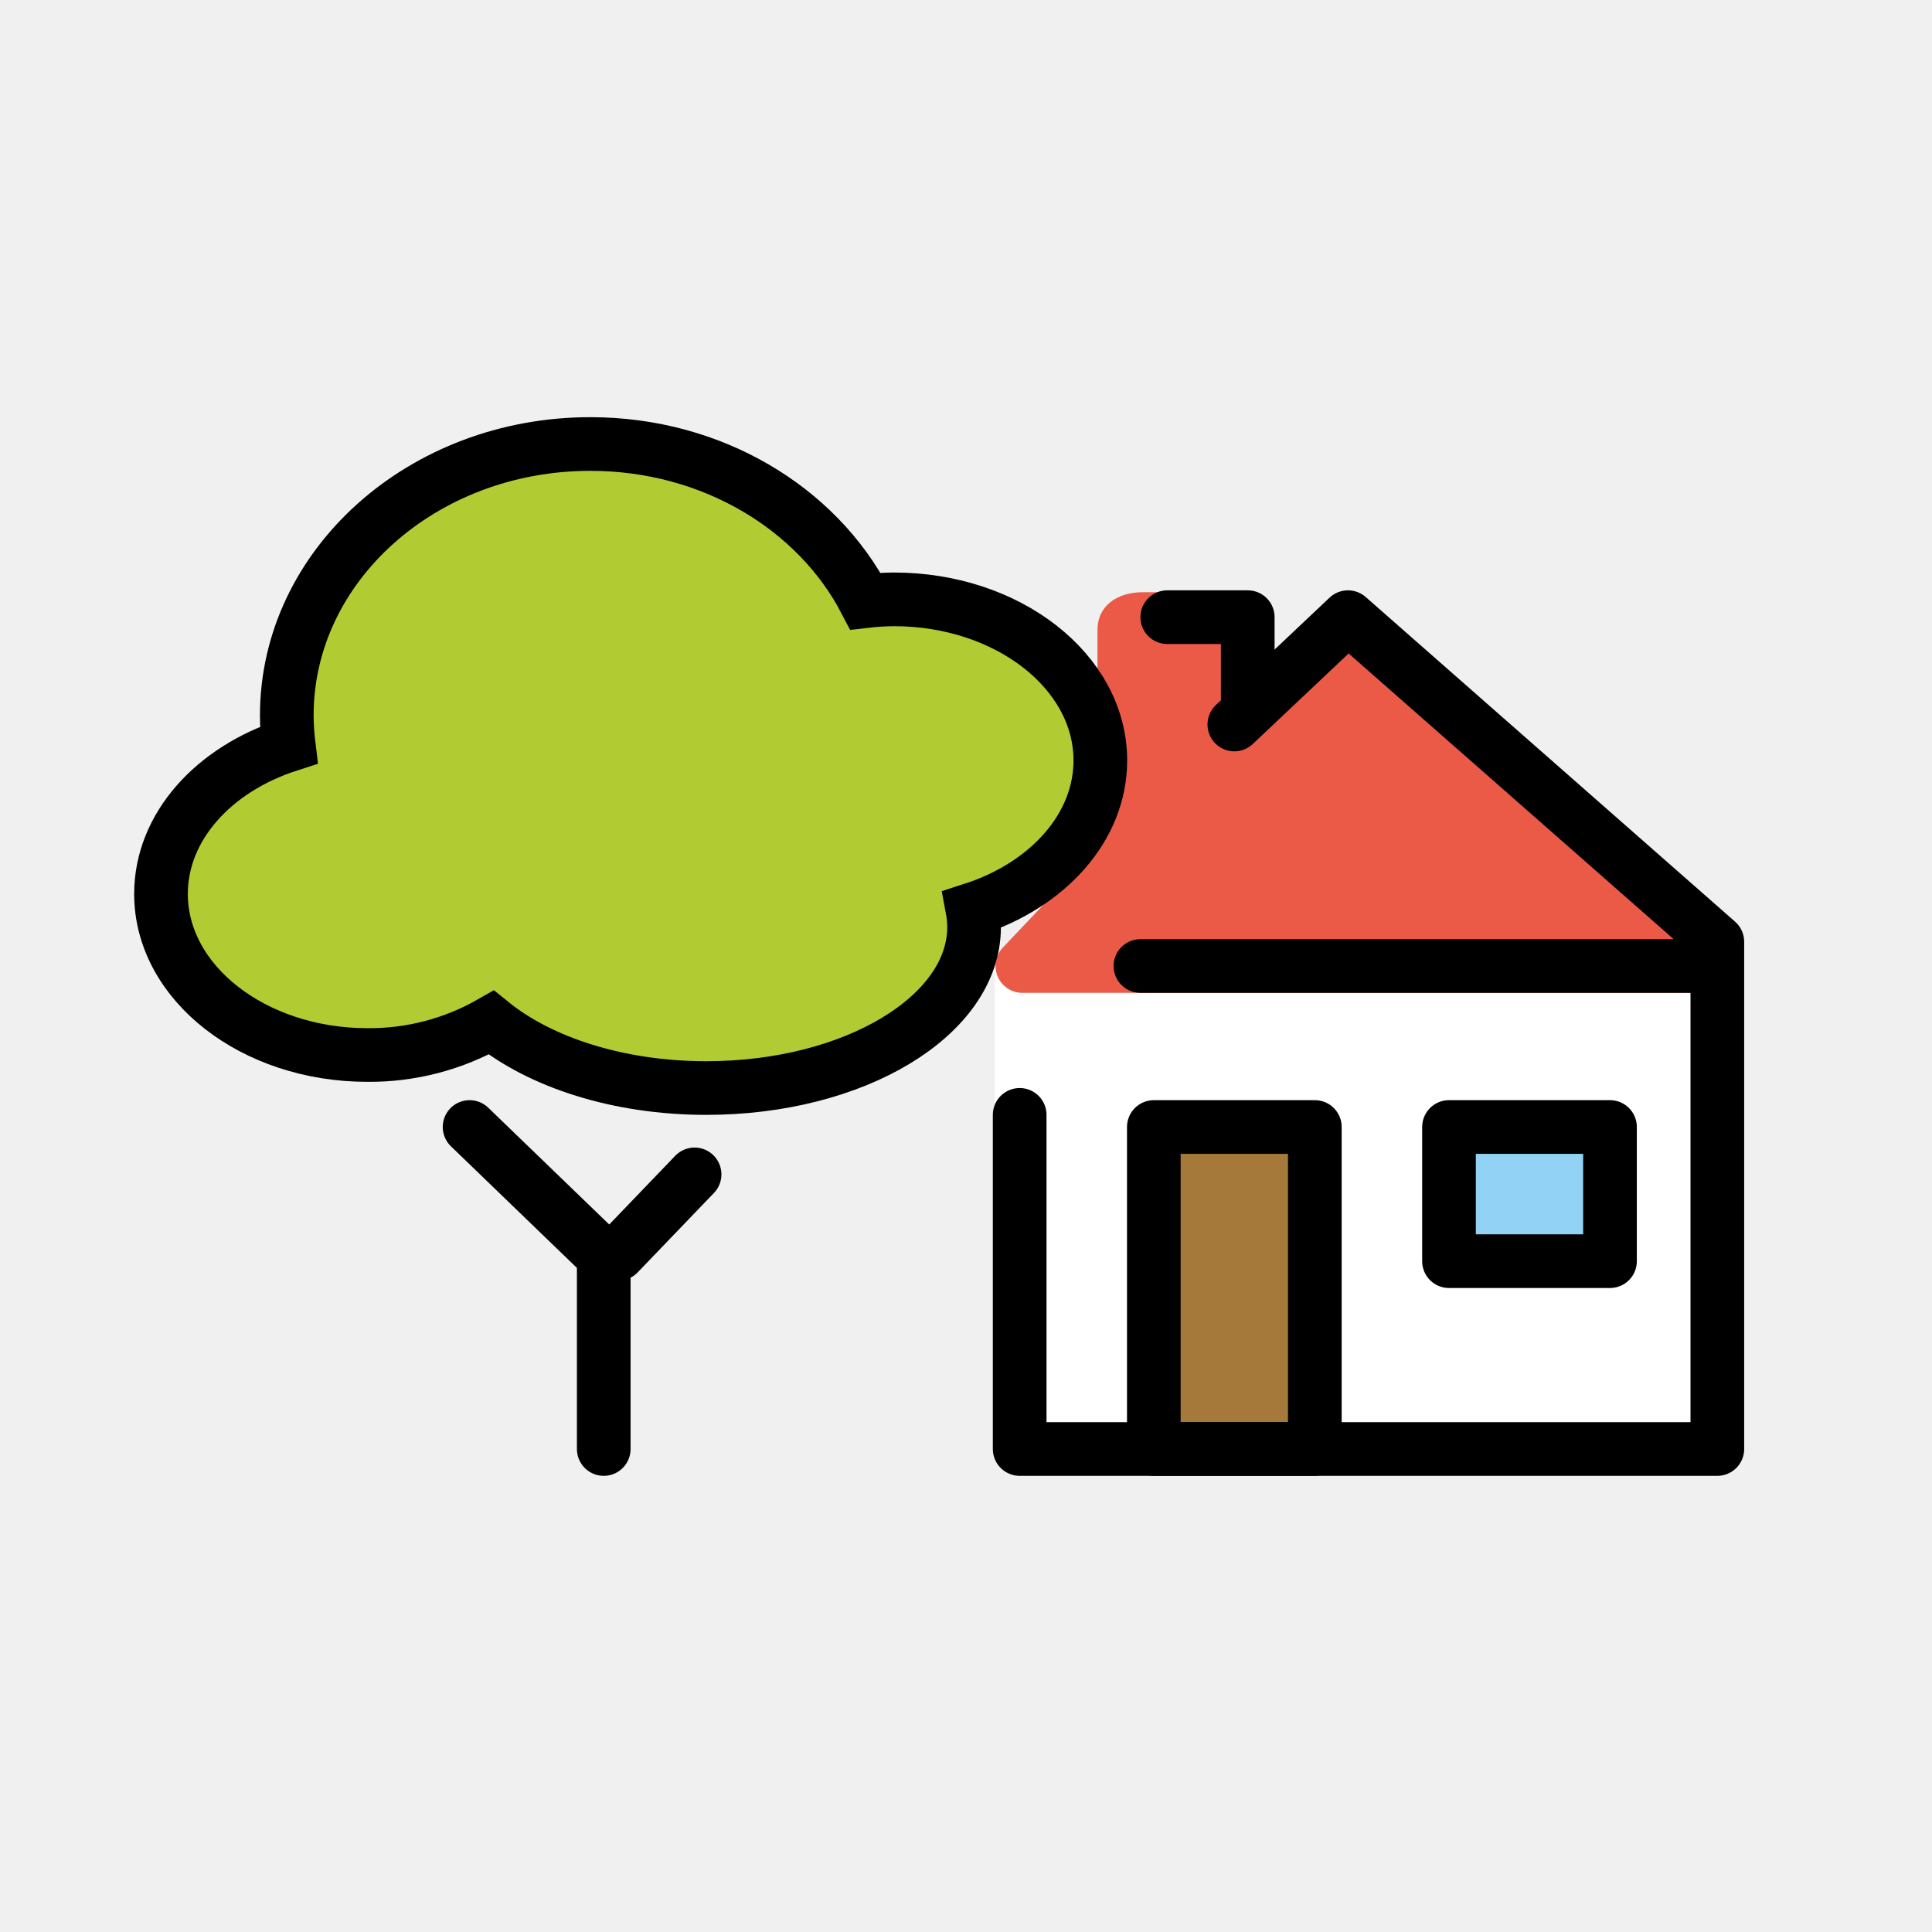
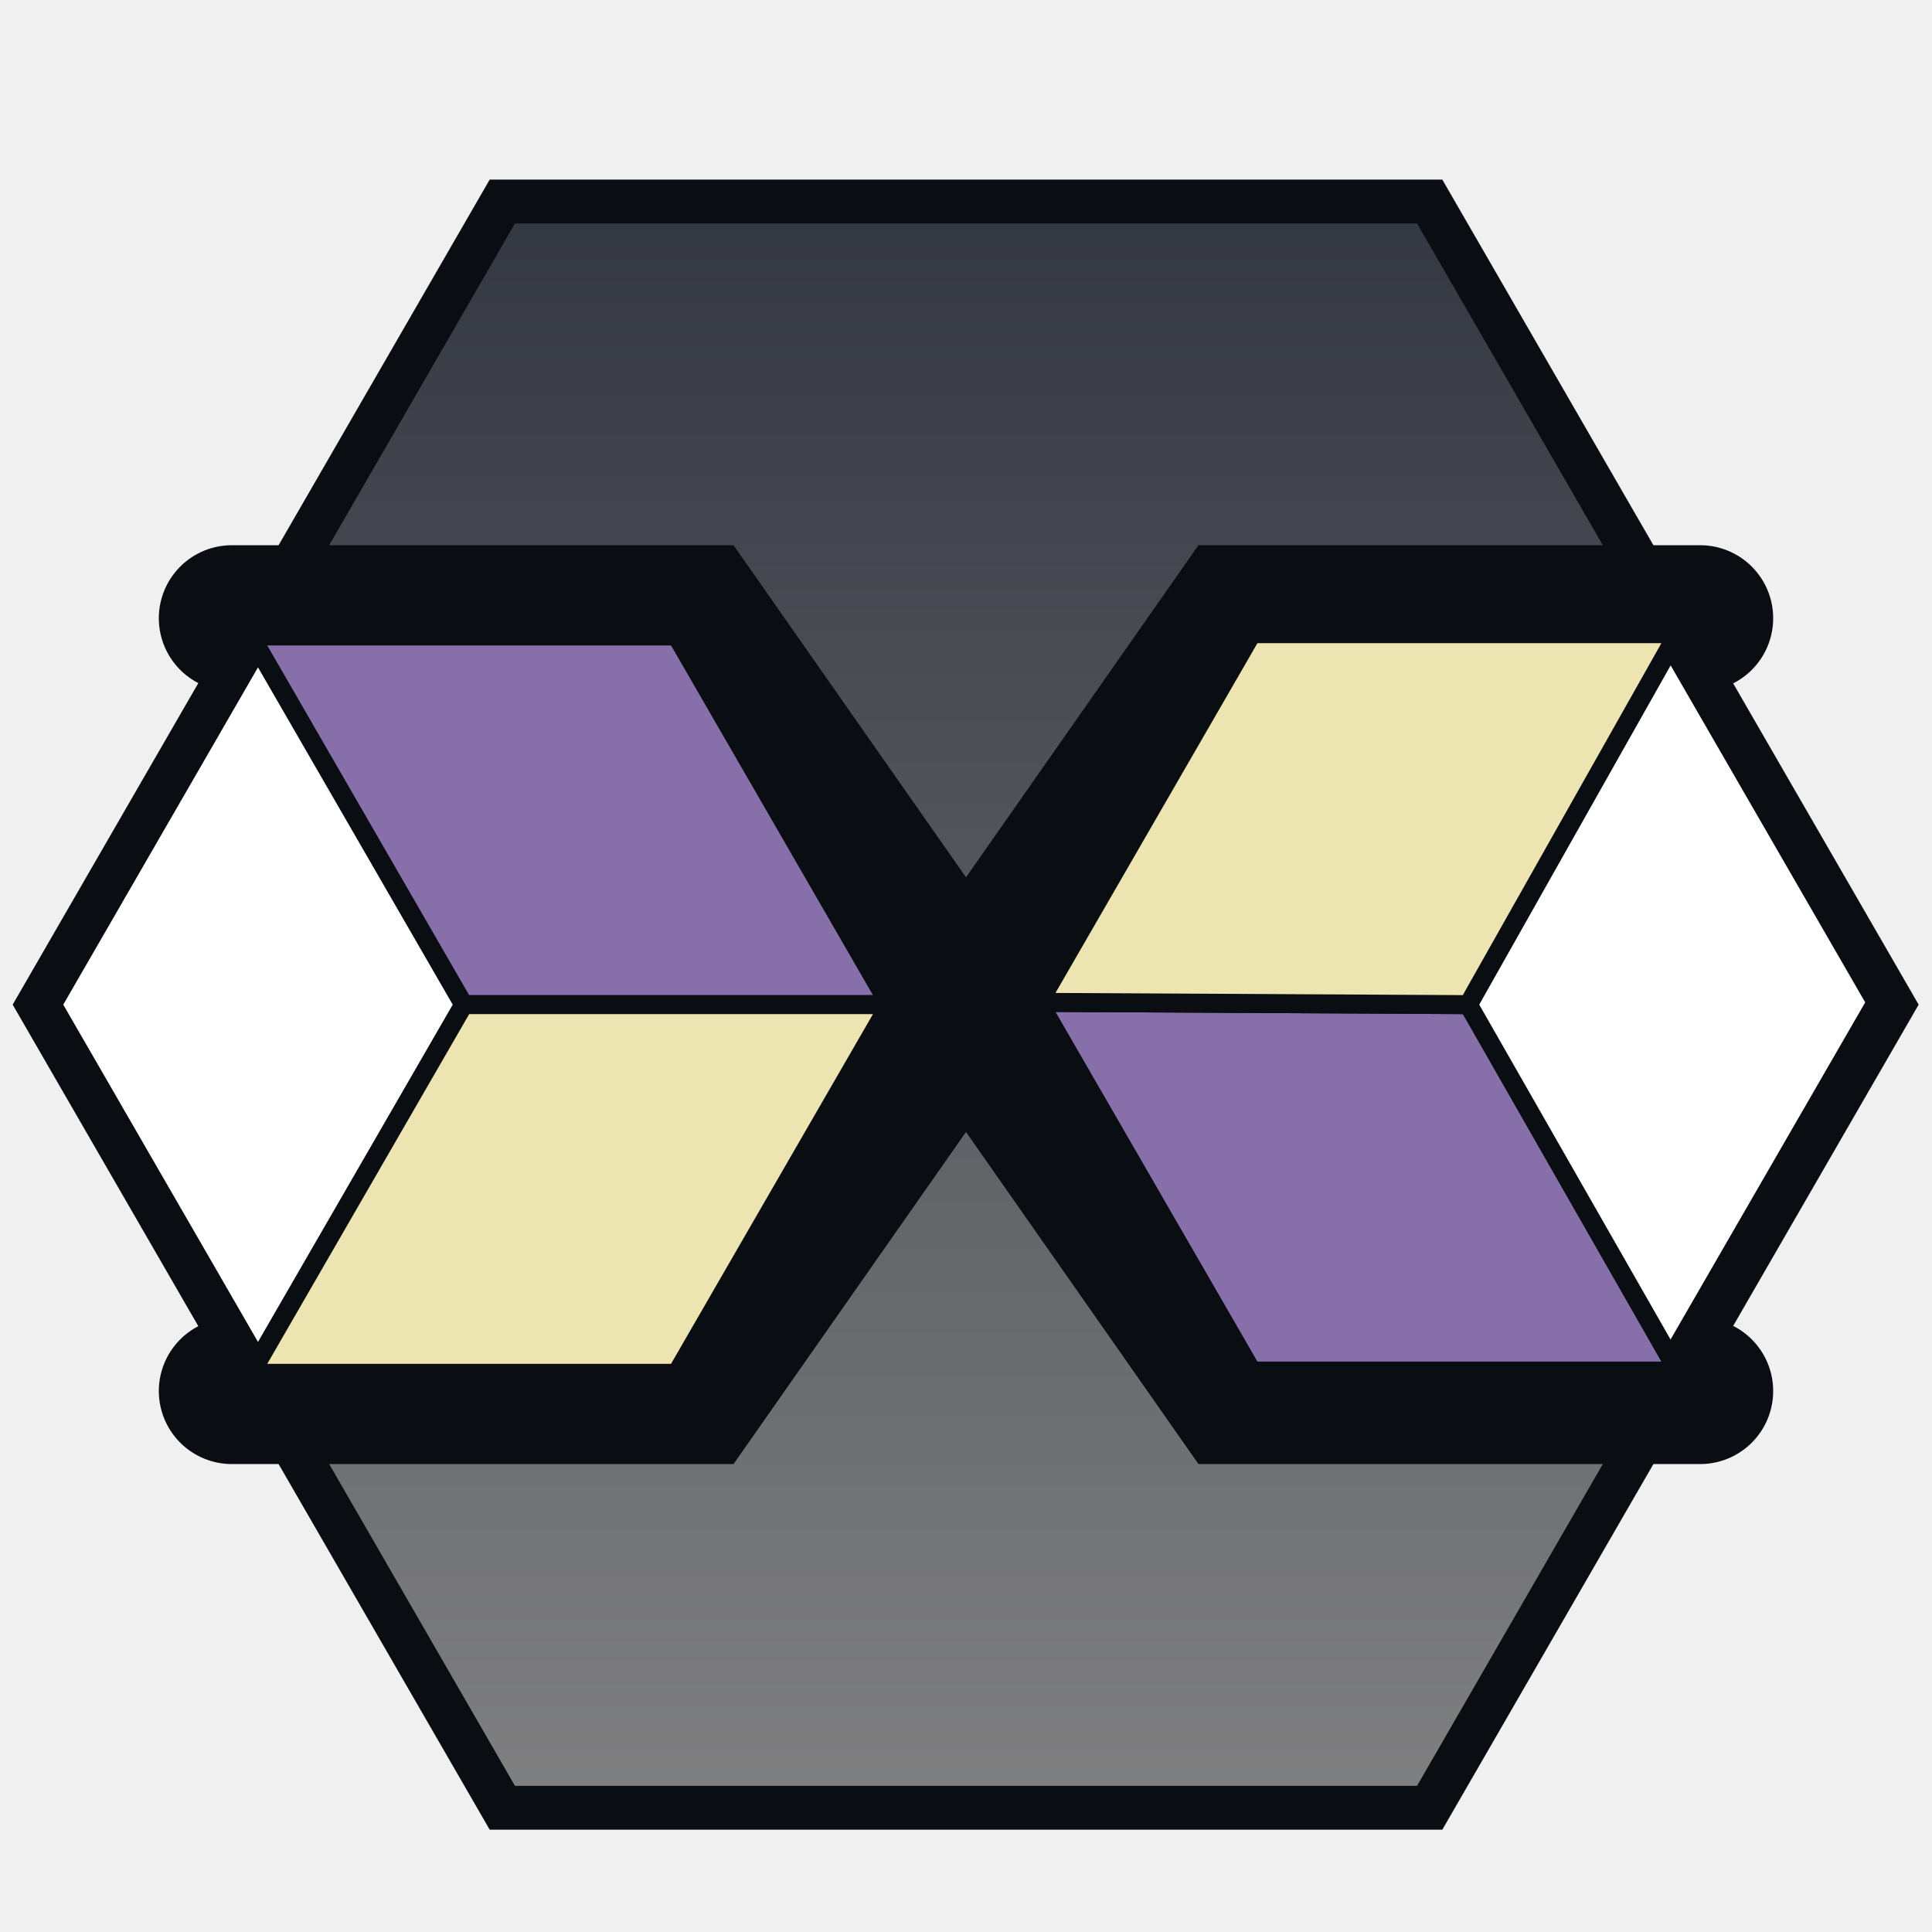
- <svg xmlns="http://www.w3.org/2000/svg" id="emoji" viewBox="0 0 72 72" version="1.1">
-   <g id="color">
-     <rect x="37.075" y="36.053" width="26.884" height="18.114" fill="#FFFFFF" />
-     <polygon fill="#EA5A47" stroke="#EA5A47" stroke-linecap="round" stroke-linejoin="round" stroke-miterlimit="10" stroke-width="2" points="50.235,23.2 38.1,36 63.5,36" />
-     <path fill="#EA5A47" d="M47.3,26l-6.4,6.059v-8.573c0-0.931,0.755-1.416,1.686-1.416h3.028 c0.931,0,1.686,0.485,1.686,1.416C47.3,23.486,47.3,26,47.3,26z" />
-     <rect x="43" y="42" width="6" height="12" fill="#A57939" />
-     <rect x="54" y="42" width="6" height="5" fill="#92D3F5" />
-     <path fill="#B1CC33" d="M41.006,28.339c0-3.312-3.445-6.003-7.694-6.003c-0.355,0.003-0.71,0.025-1.062,0.066 c-1.8-3.455-5.707-5.855-10.25-5.855c-6.248,0-11.312,4.529-11.312,10.114c0.001,0.369,0.025,0.738,0.07,1.104 C7.966,28.666,6,30.81,6,33.314c0,3.312,3.445,6.003,7.694,6.003c1.615,0.014,3.206-0.402,4.614-1.207 c1.818,1.477,4.726,2.438,8.015,2.438c5.511,0,9.978-2.688,9.978-6.003c-0.001-0.219-0.021-0.438-0.061-0.653 C39.036,32.99,41.006,30.845,41.006,28.339z" />
-   </g>
-   <g id="hair" />
-   <g id="skin" />
-   <g id="skin-shadow" />
-   <g id="line">
-     <polyline fill="none" stroke="#000000" stroke-linecap="round" stroke-linejoin="round" stroke-miterlimit="10" stroke-width="2" points="46,27 50.235,23 64,35.098 64,54 38,54 38,41.548" />
-     <rect x="43" y="42" width="6" height="12" fill="none" stroke="#000000" stroke-linecap="round" stroke-linejoin="round" stroke-miterlimit="10" stroke-width="2" />
-     <rect x="54" y="42" width="6" height="5" fill="none" stroke="#000000" stroke-linecap="round" stroke-linejoin="round" stroke-miterlimit="10" stroke-width="2" />
-     <polyline fill="none" stroke="#000000" stroke-linecap="round" stroke-linejoin="round" stroke-miterlimit="10" stroke-width="2" points="43.5,23 46.5,23 46.5,26" />
-     <path fill="none" stroke="#000000" stroke-miterlimit="10" stroke-width="2" d="M31.245,39.34" />
-     <polyline fill="none" stroke="#000000" stroke-linecap="round" stroke-linejoin="round" stroke-width="2" points="22.5,54 22.5,46.827 17.5,42" />
-     <line x1="23.041" x2="25.885" y1="46.727" y2="43.766" fill="none" stroke="#000000" stroke-linecap="round" stroke-linejoin="round" stroke-width="2" />
-     <path fill="none" stroke="#000000" stroke-linecap="round" stroke-miterlimit="10" stroke-width="2" d="M41.006,28.339 c0-3.312-3.445-6.003-7.694-6.003c-0.355,0.003-0.71,0.025-1.062,0.066c-1.8-3.455-5.707-5.855-10.25-5.855 c-6.248,0-11.312,4.529-11.312,10.114c0.001,0.369,0.025,0.738,0.07,1.104C7.966,28.666,6,30.81,6,33.314 c0,3.312,3.445,6.003,7.694,6.003c1.615,0.014,3.206-0.402,4.614-1.207c1.818,1.477,4.726,2.438,8.015,2.438 c5.511,0,9.978-2.688,9.978-6.003c-0.001-0.219-0.021-0.438-0.061-0.653 C39.036,32.99,41.006,30.845,41.006,28.339z" />
-     <line x1="63.5" x2="42.5" y1="36" y2="36" fill="none" stroke="#000000" stroke-linecap="round" stroke-linejoin="round" stroke-miterlimit="10" stroke-width="2" />
+ <svg xmlns="http://www.w3.org/2000/svg" xmlns:xlink="http://www.w3.org/1999/xlink" width="500" height="500" viewBox="0 0 132.292 132.292" version="1.1" id="svg1">
+   <defs id="defs1">
+     <linearGradient id="linearGradient10">
+       <stop style="stop-color:#2c303b;stop-opacity:1;" offset="0" id="stop10" />
+       <stop style="stop-color:#878787;stop-opacity:1;" offset="1" id="stop11" />
+     </linearGradient>
+     <linearGradient xlink:href="#linearGradient10" id="linearGradient11" x1="68.792" y1="3.56" x2="68.792" y2="134.024" gradientUnits="userSpaceOnUse" />
+   </defs>
+   <g id="layer1">
+     <path style="fill:url(#linearGradient11);stroke:#0a0d12;stroke-width:3;stroke-miterlimit:5;stroke-dashoffset:1374.24" id="path2" d="m 132.292,68.792 -31.75,54.993 -63.5,0 L 5.292,68.792 37.042,13.799 l 63.5,0 z" transform="translate(-2.645834)" />
+     <path style="display:inline;fill:none;stroke:#0a0d12;stroke-width:10;stroke-linecap:round;stroke-miterlimit:5;stroke-dasharray:none;stroke-dashoffset:1374.24" d="M 15.875,95.25 H 47.625 L 84.667,42.333 h 31.75" id="path6" />
+     <path style="display:inline;fill:none;stroke:#0a0d12;stroke-width:10;stroke-linecap:round;stroke-miterlimit:5;stroke-dasharray:none;stroke-dashoffset:1374.24" d="M 15.875,42.333 H 47.625 L 84.667,95.25 H 116.417" id="path5" />
+     <path style="fill:#ffffff;stroke:#0a0d12;stroke-width:3;stroke-miterlimit:5;stroke-dashoffset:1374.24" id="path3" d="m 60.9,68.792 -14.575,25.244 -29.15,0 L 2.6,68.792 17.175,43.547 l 29.15,0 z" />
+     <path style="fill:#ffffff;stroke:#0a0d12;stroke-width:3;stroke-miterlimit:5;stroke-dashoffset:1374.24" id="path4" d="m 60.9,68.792 -14.575,25.244 -29.15,0 L 2.6,68.792 17.175,43.547 l 29.15,0 z" transform="translate(68.5499,-0.1555489)" />
+     <path style="fill:#8770aa;stroke:#0a0d12;stroke-width:1.3;stroke-linecap:round;stroke-miterlimit:5;stroke-dasharray:none;stroke-dashoffset:1374.24;fill-opacity:1" d="M 17.175,43.547 31.75,68.792 H 60.9 L 46.325,43.547 Z" id="path7" />
+     <path style="fill:#8770aa;stroke:#0a0d12;stroke-width:1.3;stroke-linecap:round;stroke-miterlimit:5;stroke-dasharray:none;stroke-dashoffset:1374.24;fill-opacity:1" d="m 71.15,68.636 29.392,0.156 14.333,25.089 H 85.725 Z" id="path8" />
+     <path style="fill:#ece4b1;stroke:#0a0d12;stroke-width:1.3;stroke-linecap:round;stroke-miterlimit:5;stroke-dasharray:none;stroke-dashoffset:1374.24" d="M 17.175,94.036 31.75,68.792 H 60.9 L 46.325,94.036 Z" id="path9" />
+     <path style="fill:#ece4b1;stroke:#0a0d12;stroke-width:1.3;stroke-linecap:round;stroke-miterlimit:5;stroke-dasharray:none;stroke-dashoffset:1374.24" d="M 71.15,68.636 85.725,43.392 h 29.15 l -14.333,25.4 z" id="path10" />
  </g>
</svg>
